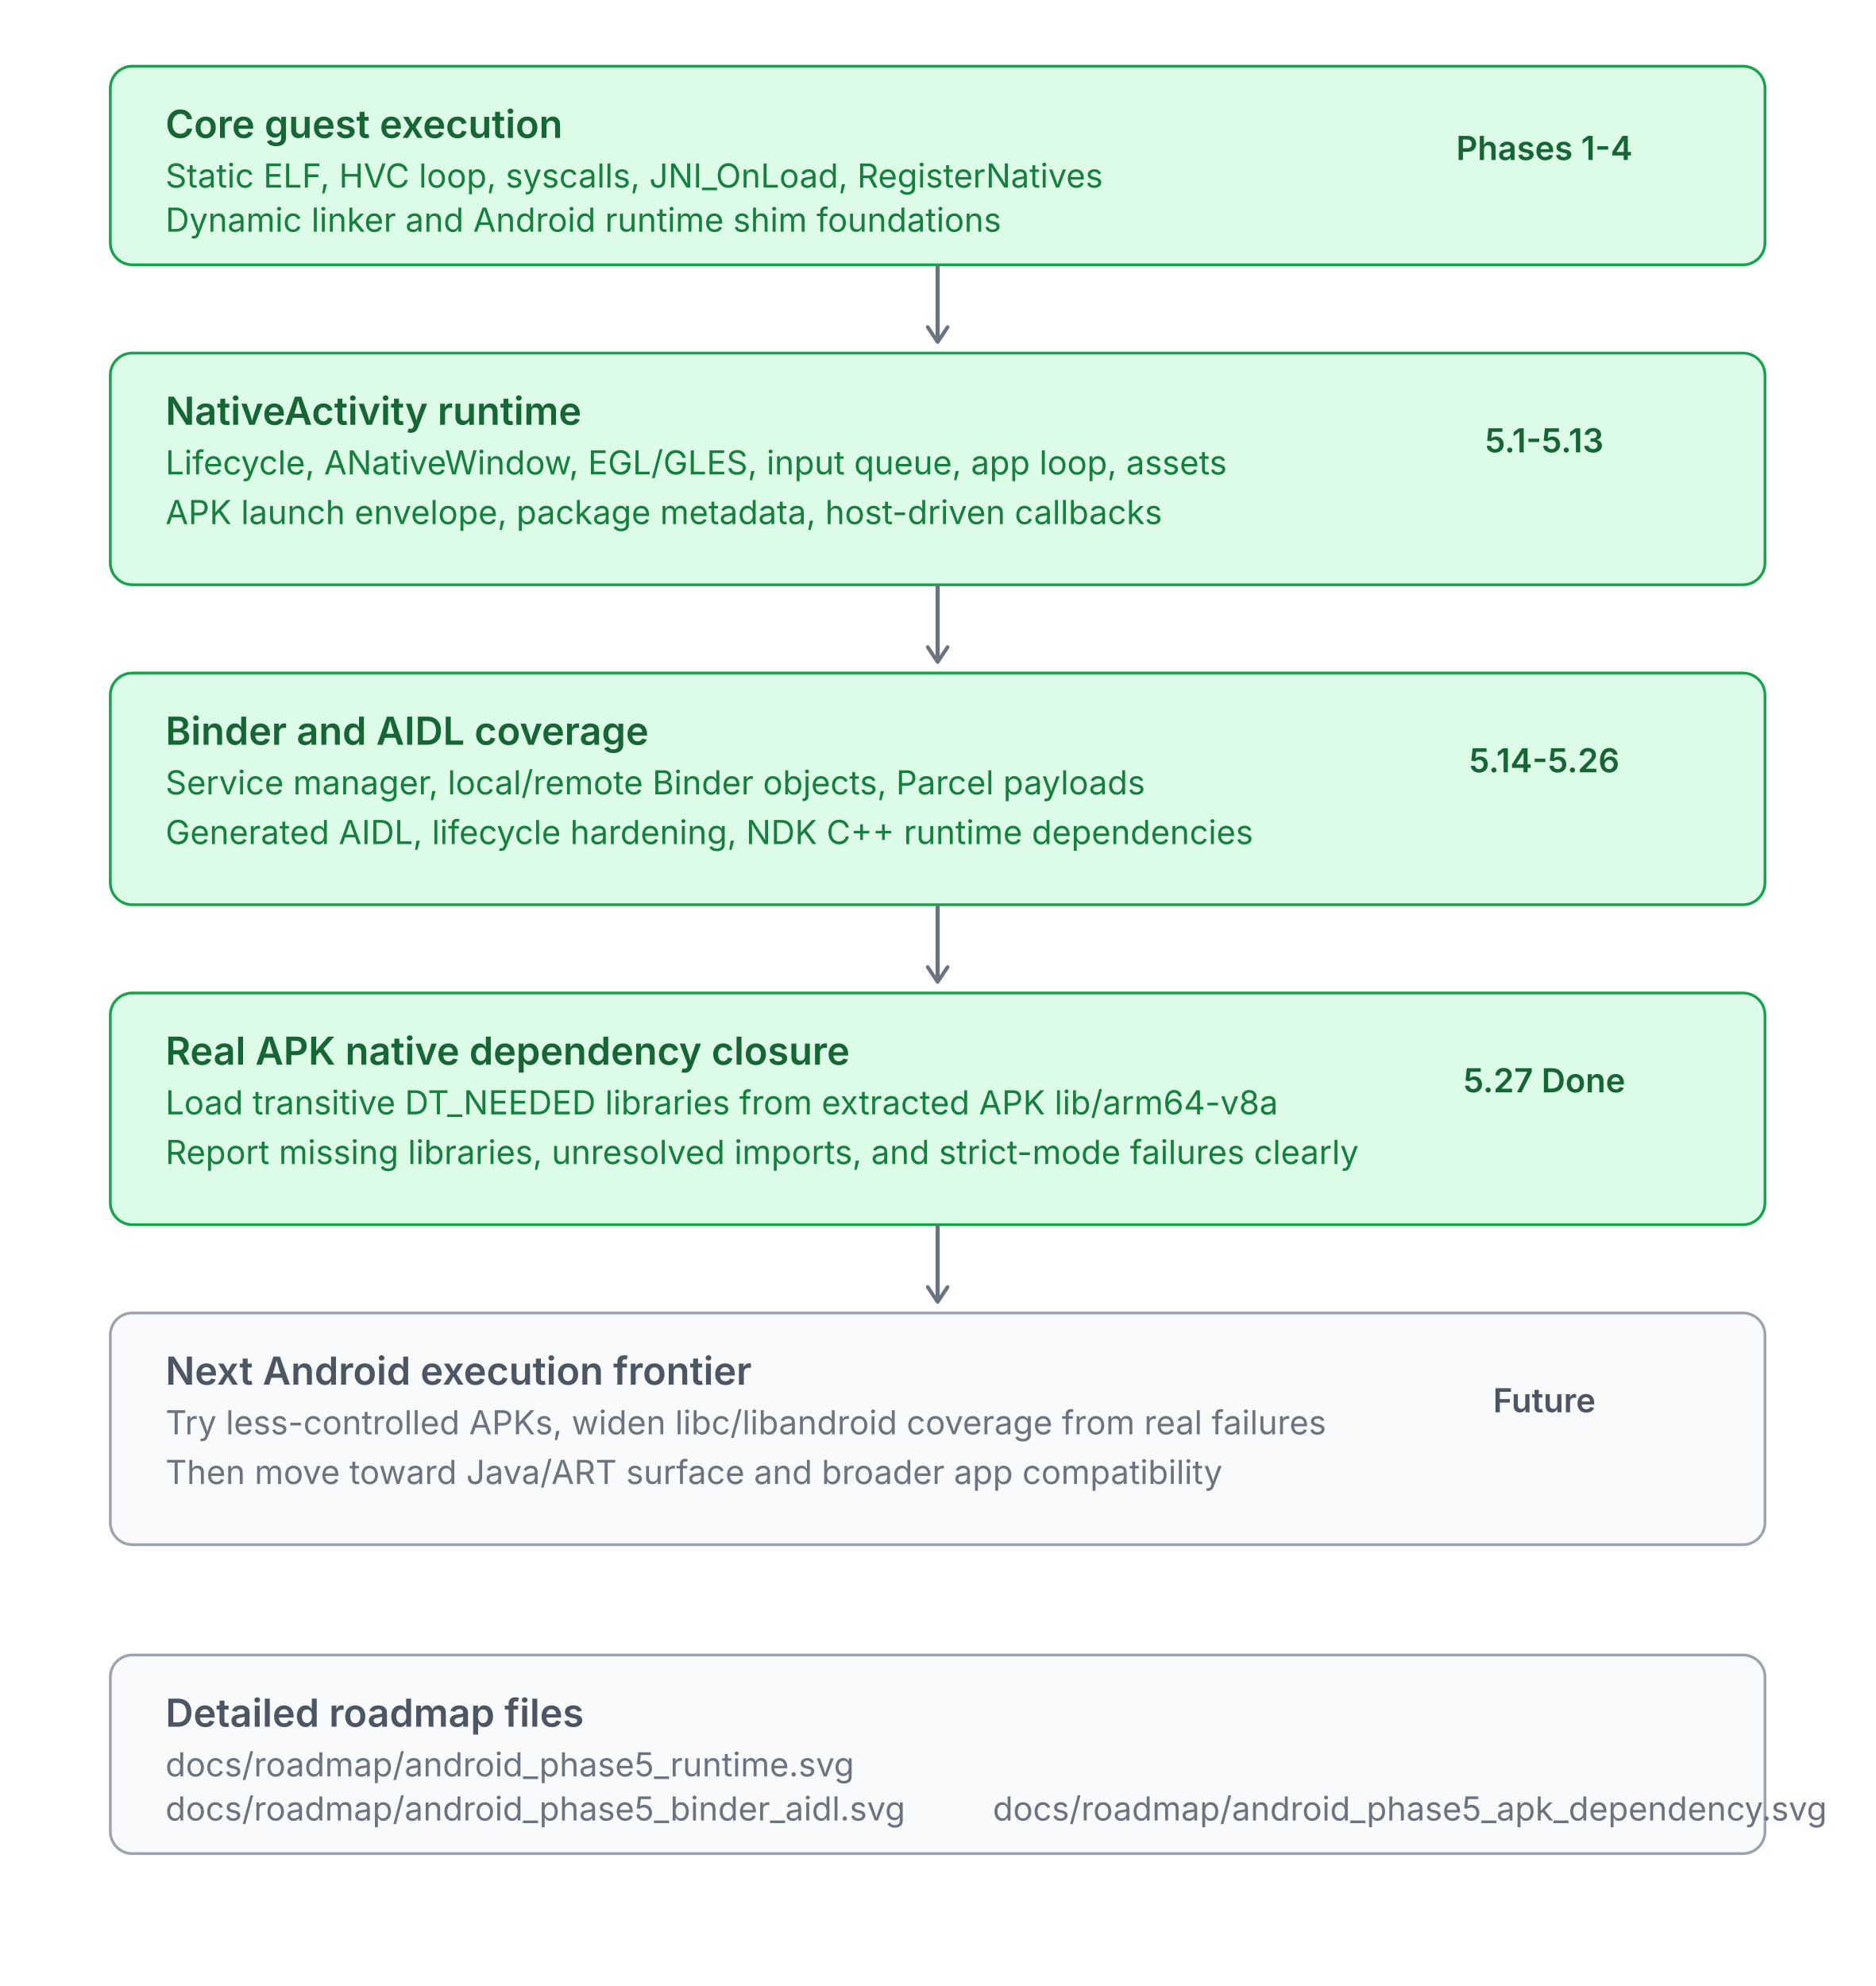
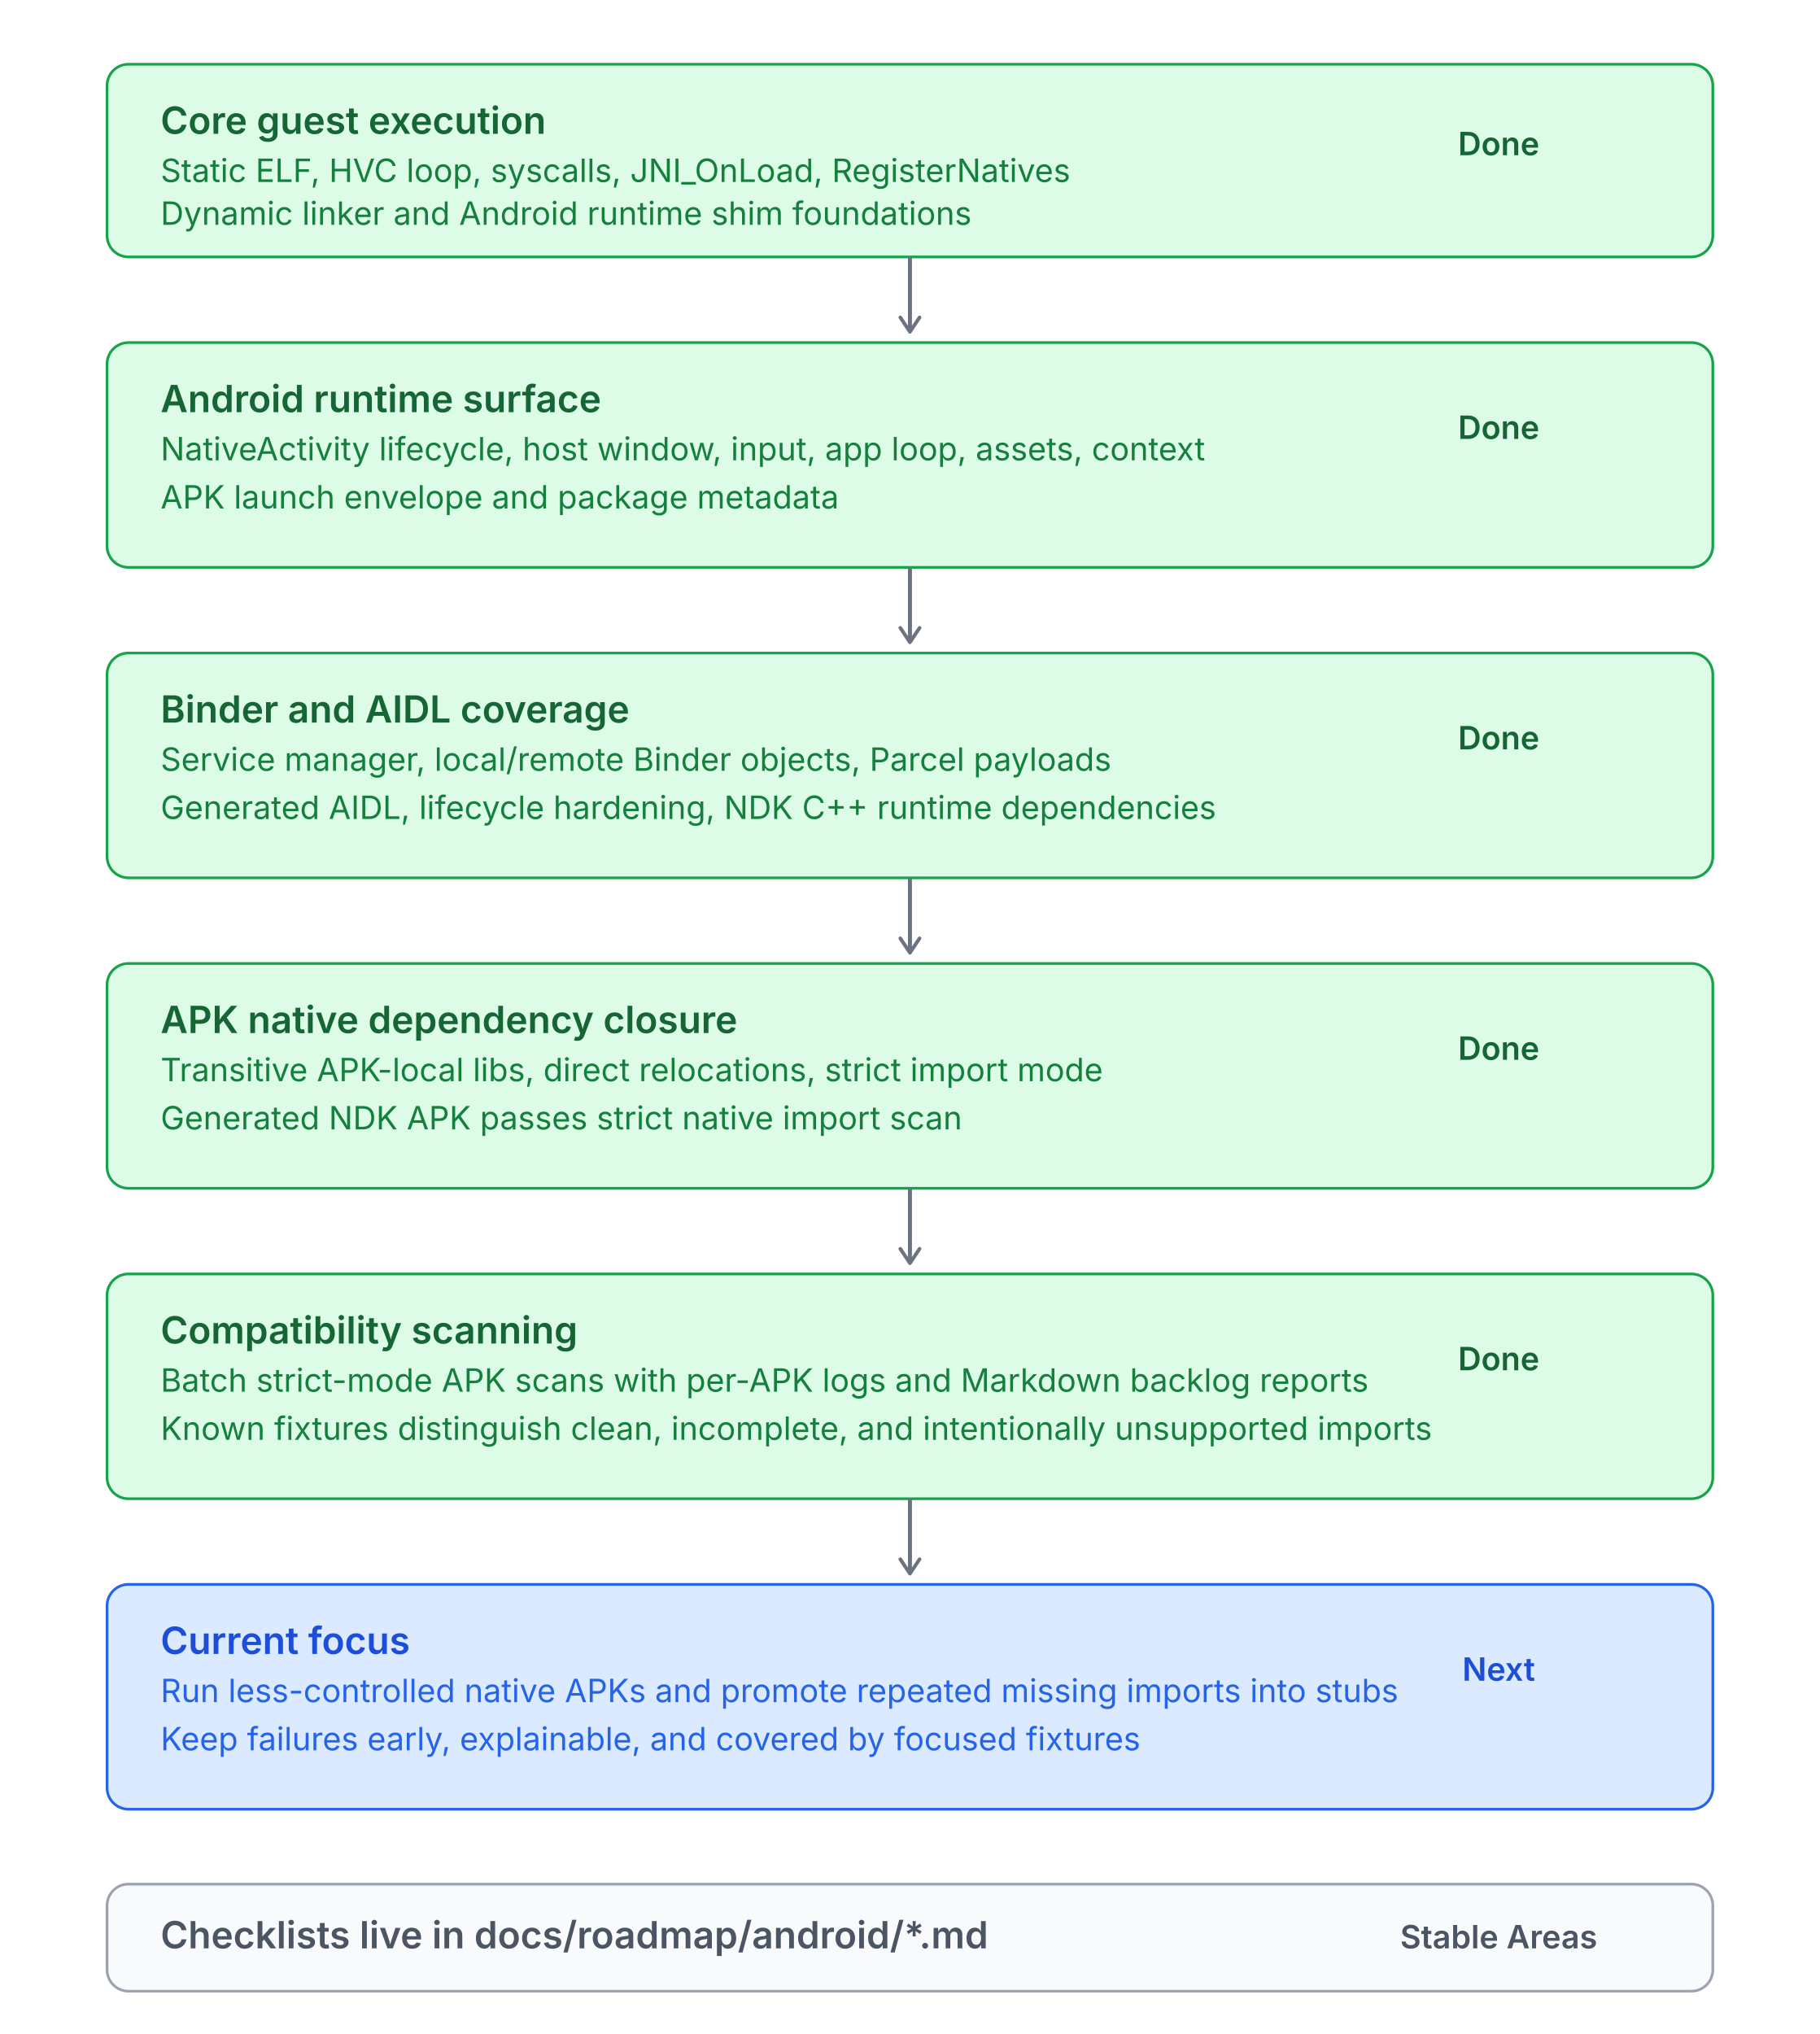
- <svg xmlns="http://www.w3.org/2000/svg" width="100%" viewBox="0 0 680 720" role="img">
+ <svg xmlns="http://www.w3.org/2000/svg" width="100%" viewBox="0 0 680 760" role="img">
  <style>
text{font-family:-apple-system,BlinkMacSystemFont,"Segoe UI",sans-serif}
.done{fill:#DCFCE7;stroke:#16A34A;stroke-width:1}
.done-title{fill:#166534;font-size:14px;font-weight:600}
.done-subtitle{fill:#15803D;font-size:12px}
- .current{fill:#DBEAFE;stroke:#2563EB;stroke-width:1}
- .current-title{fill:#1D4ED8;font-size:14px;font-weight:600}
- .current-subtitle{fill:#2563EB;font-size:12px}
- .future{fill:#F9FAFB;stroke:#9CA3AF;stroke-width:1}
- .future-title{fill:#4B5563;font-size:14px;font-weight:600}
- .future-subtitle{fill:#6B7280;font-size:12px}
- .phase-label{font-size:12px;font-weight:600}
+ .next{fill:#DBEAFE;stroke:#2563EB;stroke-width:1}
+ .next-title{fill:#1D4ED8;font-size:14px;font-weight:600}
+ .next-subtitle{fill:#2563EB;font-size:12px}
+ .later{fill:#F9FAFB;stroke:#9CA3AF;stroke-width:1}
+ .later-title{fill:#4B5563;font-size:14px;font-weight:600}
+ .later-subtitle{fill:#6B7280;font-size:12px}
+ .area-label{font-size:12px;font-weight:600}
.arrow{stroke:#6B7280;stroke-width:1.5;fill:none}
</style>
  <defs>
    <marker id="arrow" viewBox="0 0 10 10" refX="8" refY="5" markerWidth="6" markerHeight="6" orient="auto-start-reverse">
      <path d="M2 1L8 5L2 9" fill="none" stroke="#6B7280" stroke-width="1.5" stroke-linecap="round" stroke-linejoin="round" />
    </marker>
  </defs>
  <g>
    <rect class="done" x="40" y="24" width="600" height="72" rx="8" />
    <text class="done-title" x="60" y="50">Core guest execution</text>
    <text class="done-subtitle" x="60" y="68">Static ELF, HVC loop, syscalls, JNI_OnLoad, RegisterNatives</text>
    <text class="done-subtitle" x="60" y="84">Dynamic linker and Android runtime shim foundations</text>
-     <text class="done-title phase-label" x="560" y="58" text-anchor="middle">Phases 1-4</text>
+     <text class="done-title area-label" x="560" y="58" text-anchor="middle">Done</text>
  </g>
  <line class="arrow" x1="340" y1="96" x2="340" y2="124" marker-end="url(#arrow)" />
  <g>
    <rect class="done" x="40" y="128" width="600" height="84" rx="8" />
-     <text class="done-title" x="60" y="154">NativeActivity runtime</text>
-     <text class="done-subtitle" x="60" y="172">Lifecycle, ANativeWindow, EGL/GLES, input queue, app loop, assets</text>
-     <text class="done-subtitle" x="60" y="190">APK launch envelope, package metadata, host-driven callbacks</text>
-     <text class="done-title phase-label" x="560" y="164" text-anchor="middle">5.1-5.13</text>
+     <text class="done-title" x="60" y="154">Android runtime surface</text>
+     <text class="done-subtitle" x="60" y="172">NativeActivity lifecycle, host window, input, app loop, assets, context</text>
+     <text class="done-subtitle" x="60" y="190">APK launch envelope and package metadata</text>
+     <text class="done-title area-label" x="560" y="164" text-anchor="middle">Done</text>
  </g>
  <line class="arrow" x1="340" y1="212" x2="340" y2="240" marker-end="url(#arrow)" />
  <g>
    <rect class="done" x="40" y="244" width="600" height="84" rx="8" />
    <text class="done-title" x="60" y="270">Binder and AIDL coverage</text>
    <text class="done-subtitle" x="60" y="288">Service manager, local/remote Binder objects, Parcel payloads</text>
    <text class="done-subtitle" x="60" y="306">Generated AIDL, lifecycle hardening, NDK C++ runtime dependencies</text>
-     <text class="done-title phase-label" x="560" y="280" text-anchor="middle">5.14-5.26</text>
+     <text class="done-title area-label" x="560" y="280" text-anchor="middle">Done</text>
  </g>
  <line class="arrow" x1="340" y1="328" x2="340" y2="356" marker-end="url(#arrow)" />
  <g>
    <rect class="done" x="40" y="360" width="600" height="84" rx="8" />
-     <text class="done-title" x="60" y="386">Real APK native dependency closure</text>
-     <text class="done-subtitle" x="60" y="404">Load transitive DT_NEEDED libraries from extracted APK lib/arm64-v8a</text>
-     <text class="done-subtitle" x="60" y="422">Report missing libraries, unresolved imports, and strict-mode failures clearly</text>
-     <text class="done-title phase-label" x="560" y="396" text-anchor="middle">5.27 Done</text>
+     <text class="done-title" x="60" y="386">APK native dependency closure</text>
+     <text class="done-subtitle" x="60" y="404">Transitive APK-local libs, direct relocations, strict import mode</text>
+     <text class="done-subtitle" x="60" y="422">Generated NDK APK passes strict native import scan</text>
+     <text class="done-title area-label" x="560" y="396" text-anchor="middle">Done</text>
  </g>
  <line class="arrow" x1="340" y1="444" x2="340" y2="472" marker-end="url(#arrow)" />
  <g>
-     <rect class="future" x="40" y="476" width="600" height="84" rx="8" />
-     <text class="future-title" x="60" y="502">Next Android execution frontier</text>
-     <text class="future-subtitle" x="60" y="520">Try less-controlled APKs, widen libc/libandroid coverage from real failures</text>
-     <text class="future-subtitle" x="60" y="538">Then move toward Java/ART surface and broader app compatibility</text>
-     <text class="future-title phase-label" x="560" y="512" text-anchor="middle">Future</text>
+     <rect class="done" x="40" y="476" width="600" height="84" rx="8" />
+     <text class="done-title" x="60" y="502">Compatibility scanning</text>
+     <text class="done-subtitle" x="60" y="520">Batch strict-mode APK scans with per-APK logs and Markdown backlog reports</text>
+     <text class="done-subtitle" x="60" y="538">Known fixtures distinguish clean, incomplete, and intentionally unsupported imports</text>
+     <text class="done-title area-label" x="560" y="512" text-anchor="middle">Done</text>
+   </g>
+   <line class="arrow" x1="340" y1="560" x2="340" y2="588" marker-end="url(#arrow)" />
+   <g>
+     <rect class="next" x="40" y="592" width="600" height="84" rx="8" />
+     <text class="next-title" x="60" y="618">Current focus</text>
+     <text class="next-subtitle" x="60" y="636">Run less-controlled native APKs and promote repeated missing imports into stubs</text>
+     <text class="next-subtitle" x="60" y="654">Keep failures early, explainable, and covered by focused fixtures</text>
+     <text class="next-title area-label" x="560" y="628" text-anchor="middle">Next</text>
  </g>
  <g>
-     <rect class="future" x="40" y="600" width="600" height="72" rx="8" />
-     <text class="future-title" x="60" y="626">Detailed roadmap files</text>
-     <text class="future-subtitle" x="60" y="644">docs/roadmap/android_phase5_runtime.svg</text>
-     <text class="future-subtitle" x="60" y="660">docs/roadmap/android_phase5_binder_aidl.svg</text>
-     <text class="future-subtitle" x="360" y="660">docs/roadmap/android_phase5_apk_dependency.svg</text>
+     <rect class="later" x="40" y="704" width="600" height="40" rx="8" />
+     <text class="later-title" x="60" y="728">Checklists live in docs/roadmap/android/*.md</text>
+     <text class="later-title area-label" x="560" y="728" text-anchor="middle">Stable Areas</text>
  </g>
</svg>
